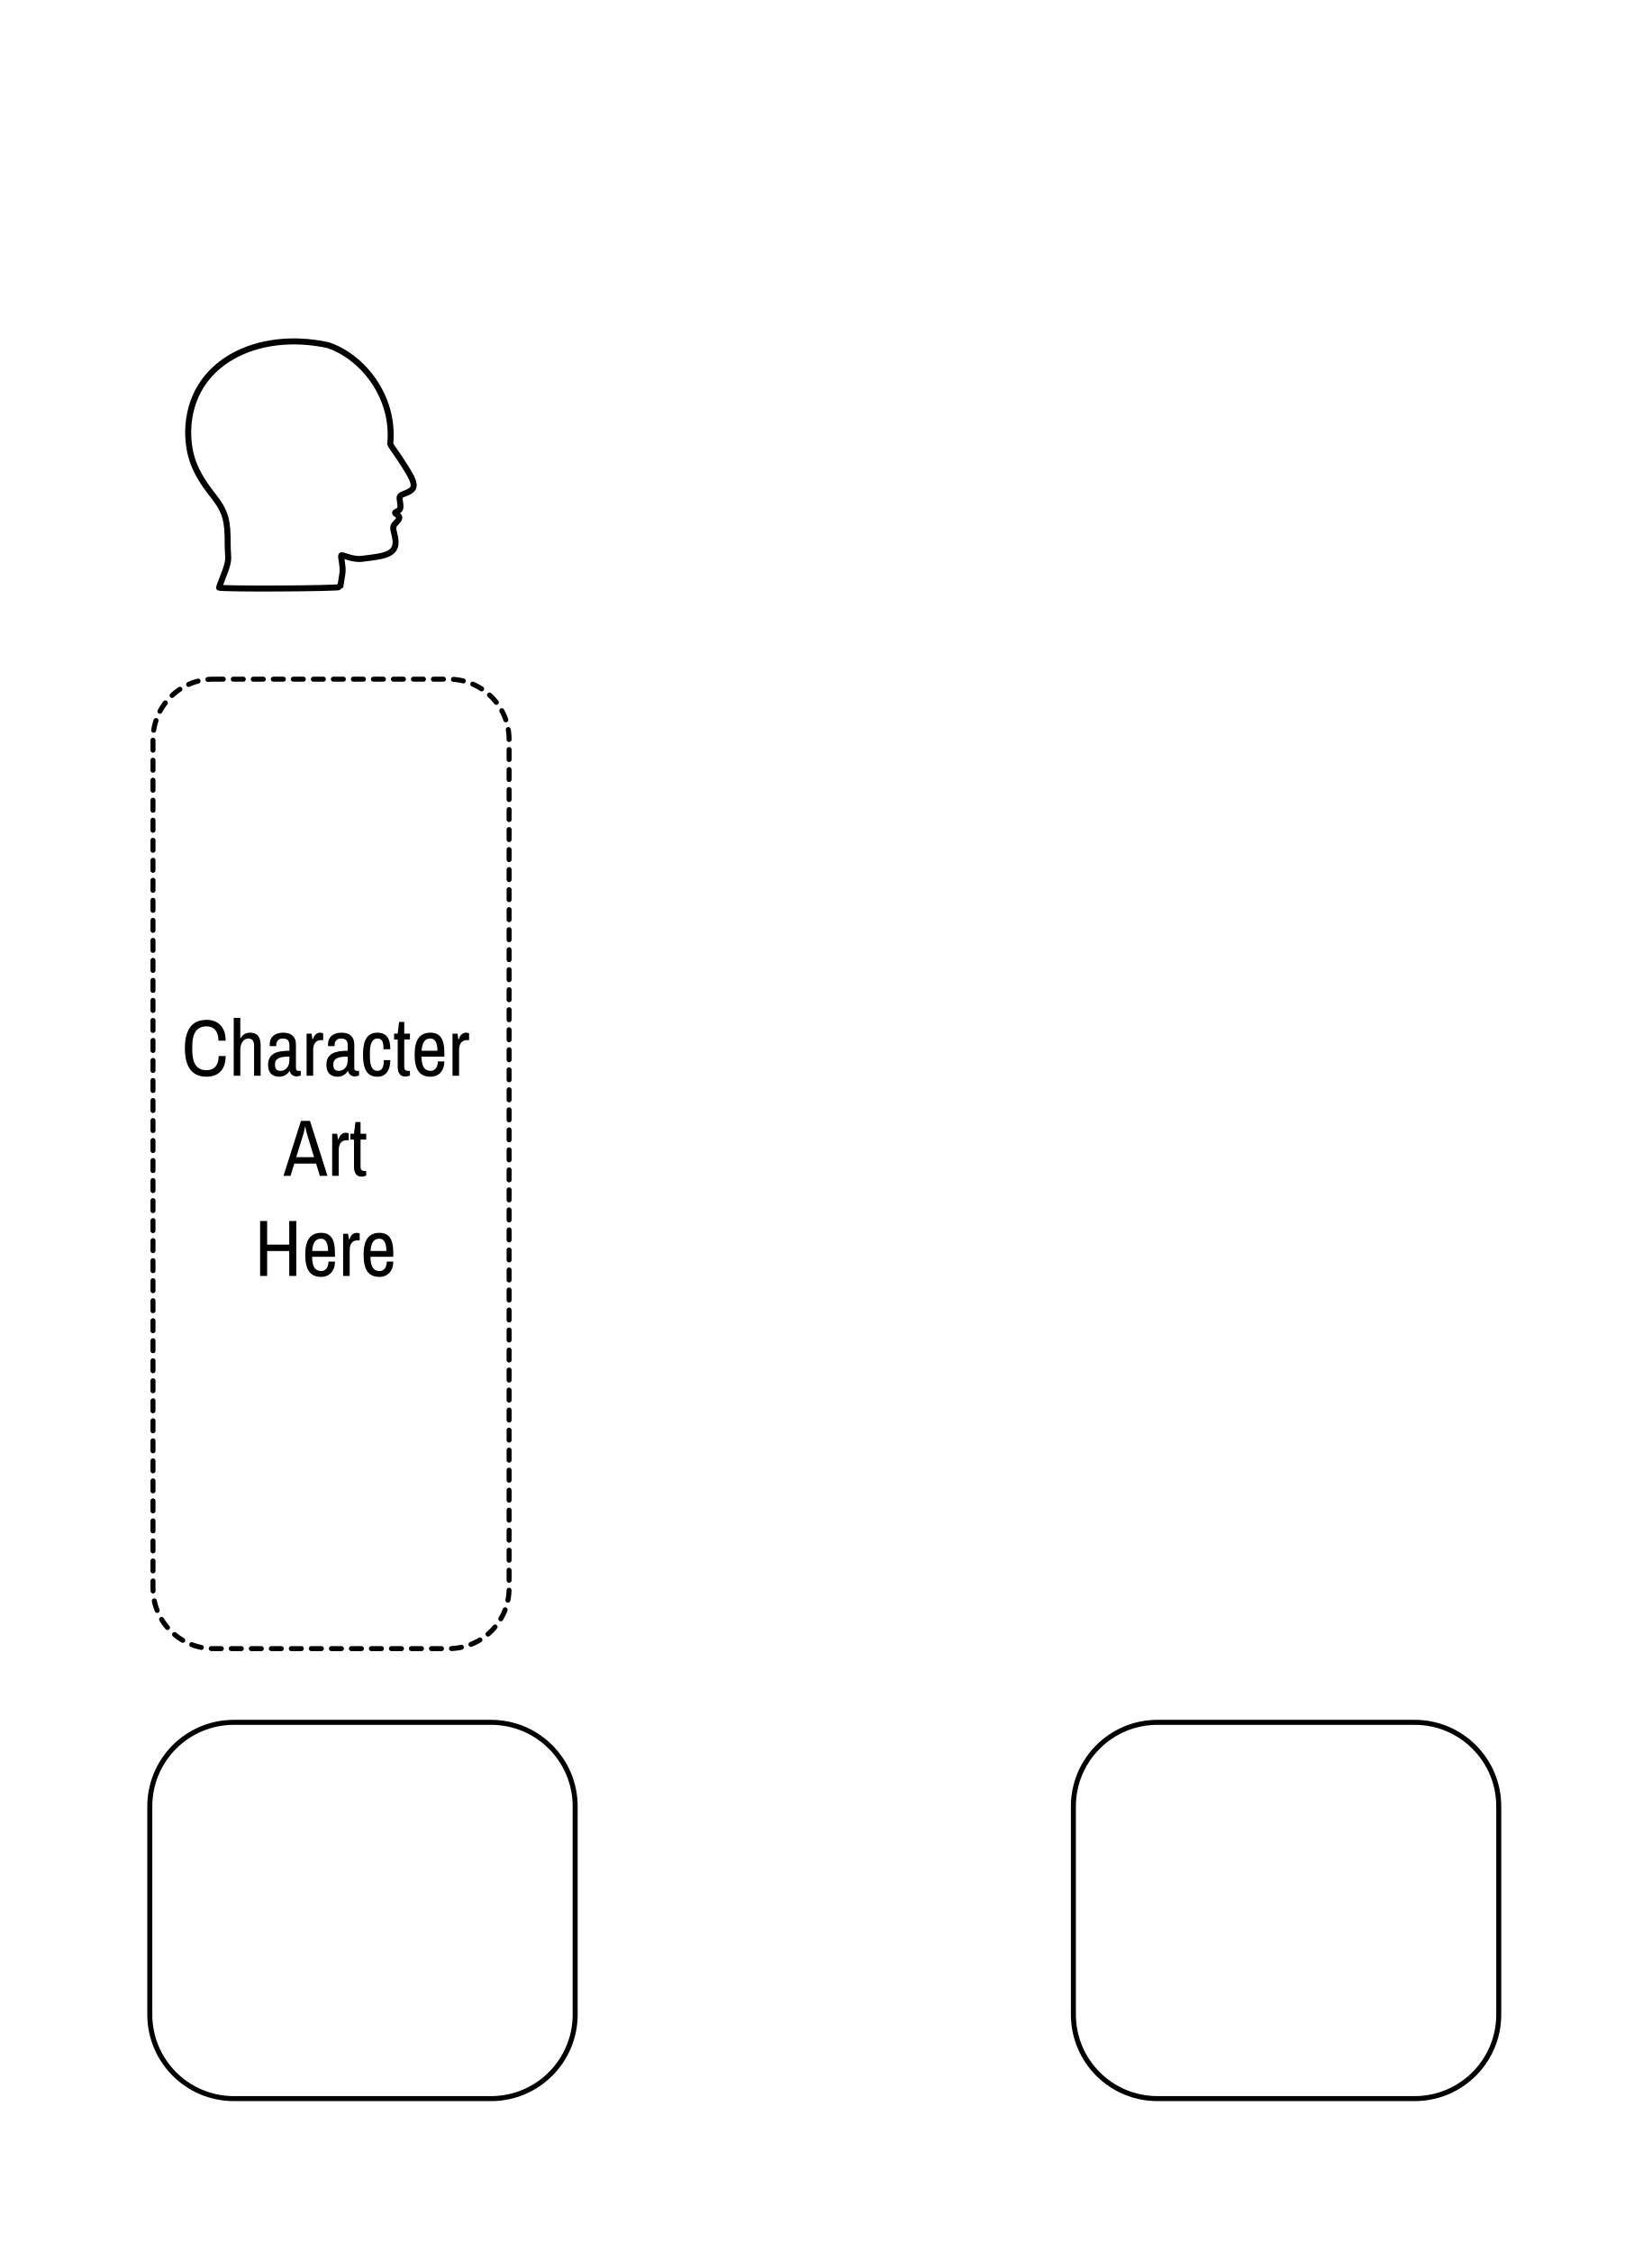
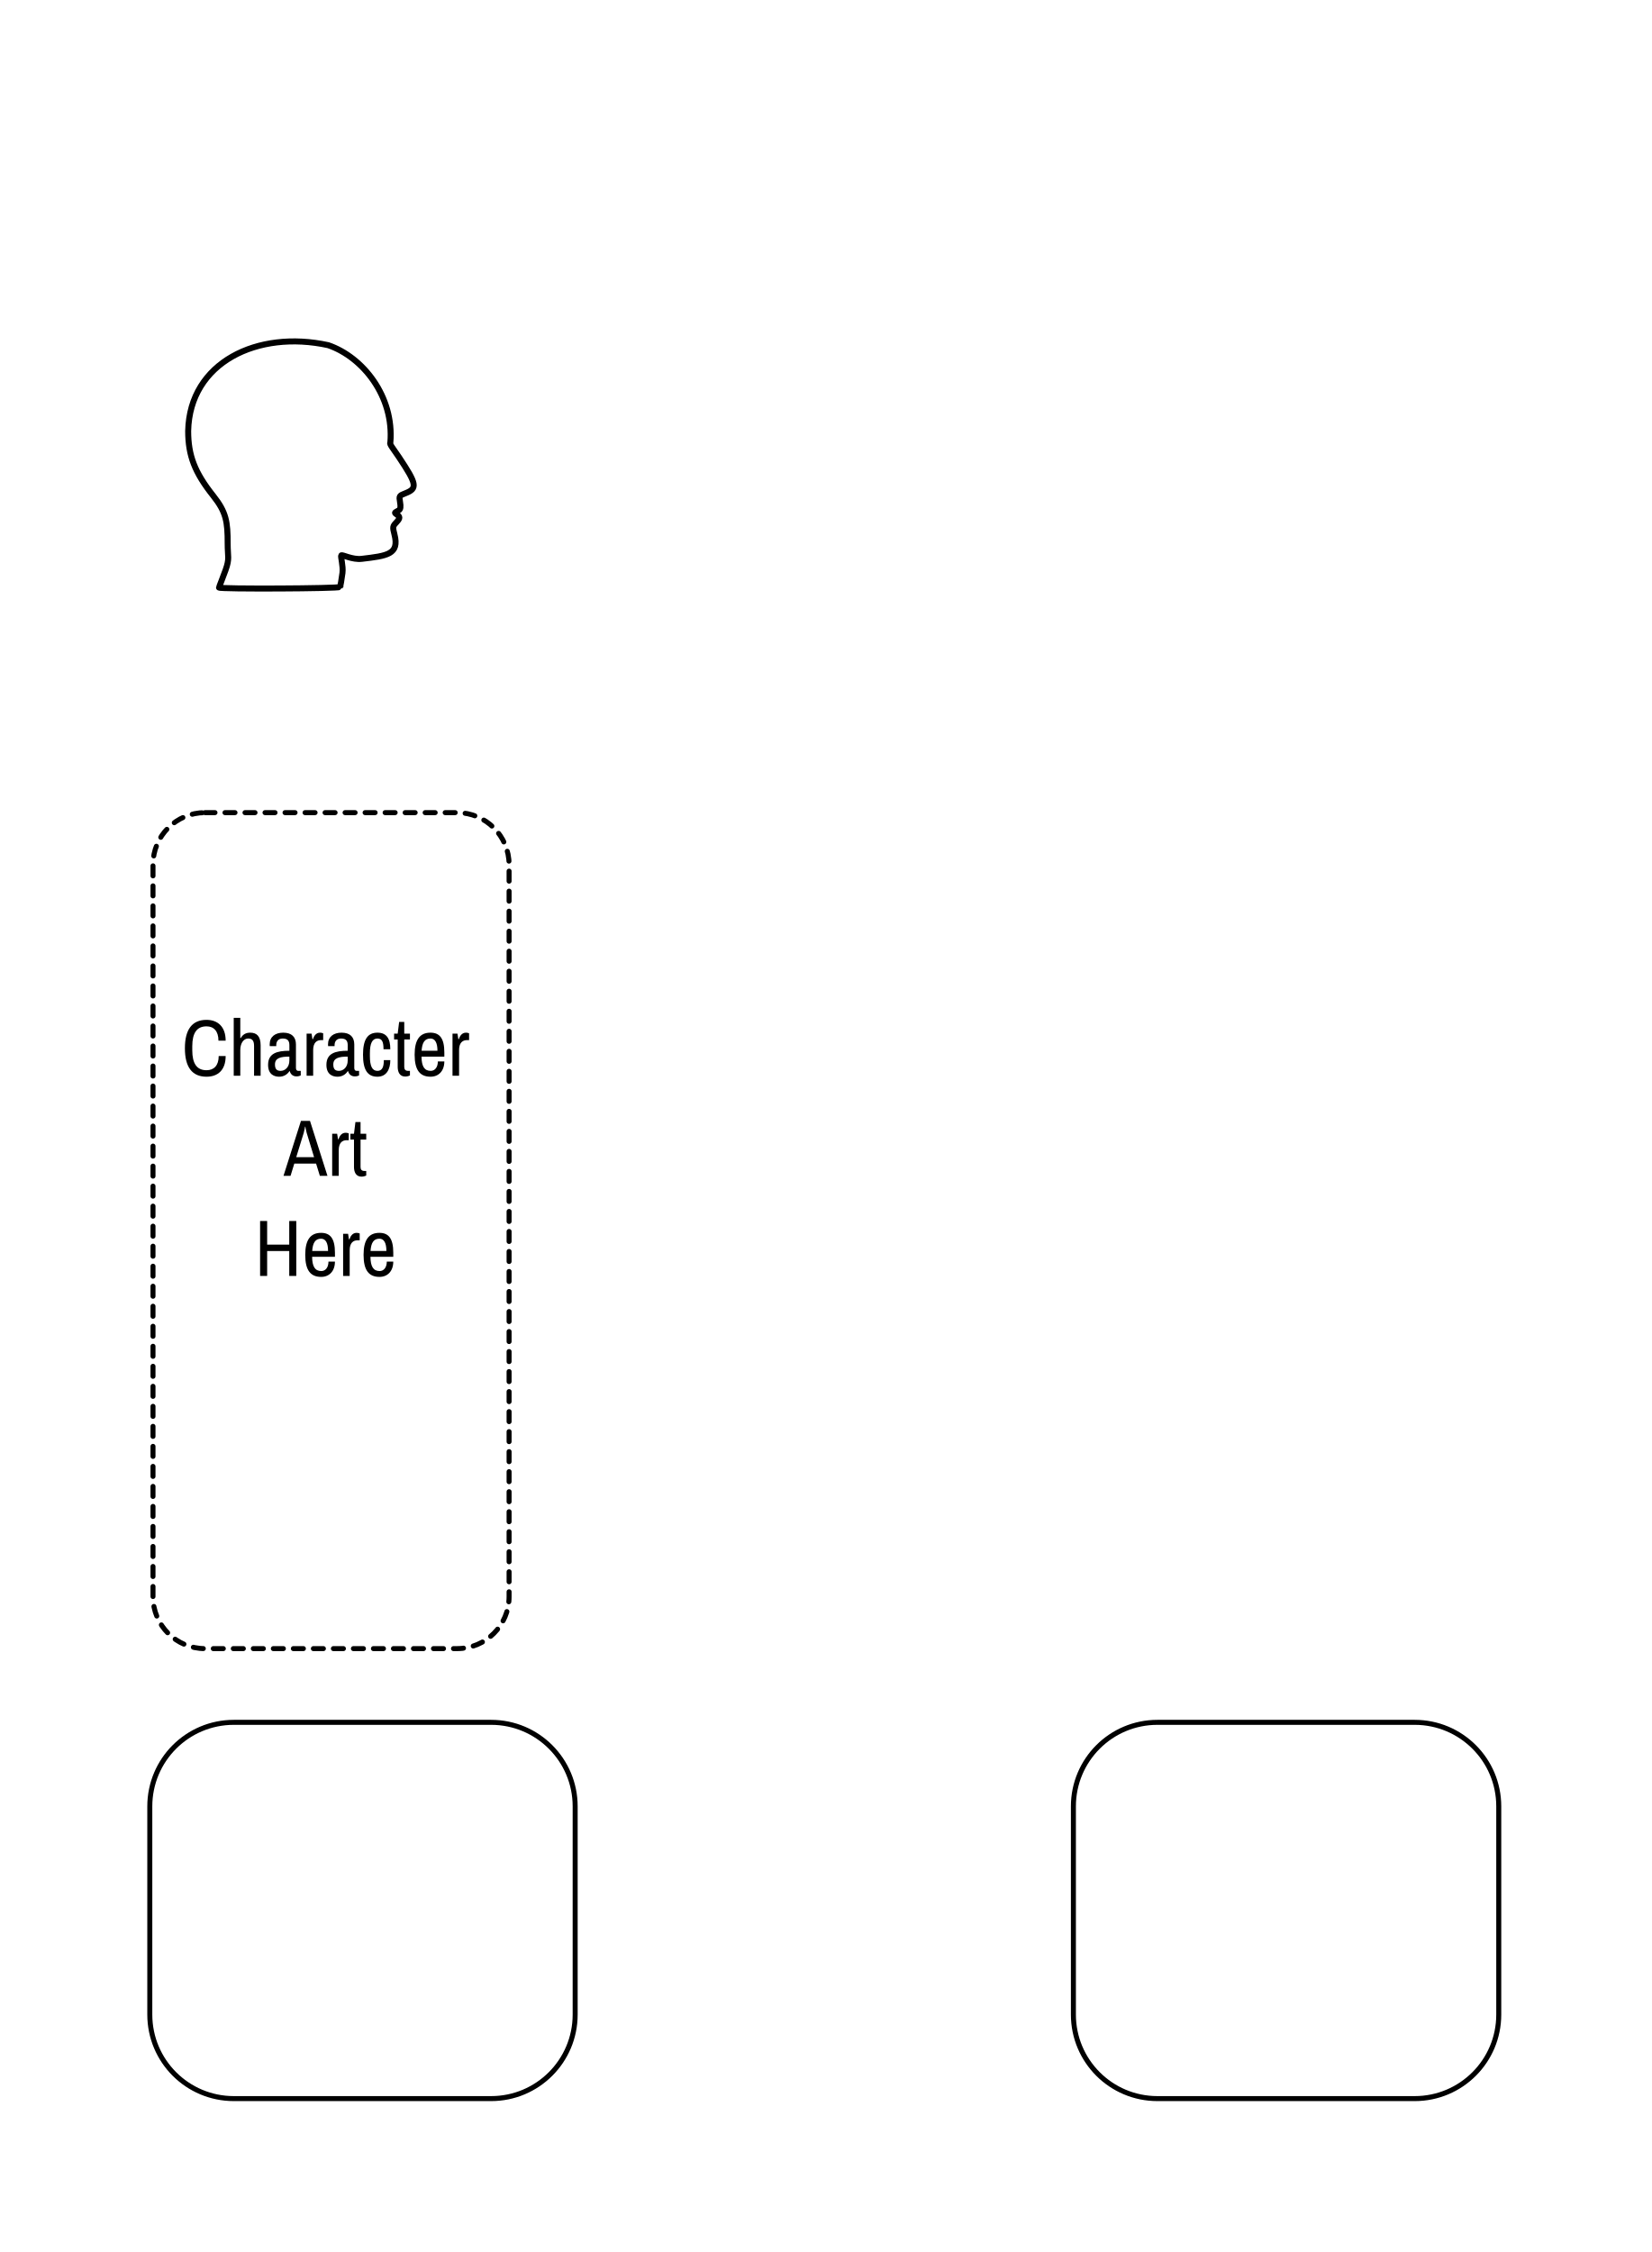
<svg xmlns="http://www.w3.org/2000/svg" width="825" height="1125" viewBox="0 0 825 1125" id="svg4454" version="1.1">
  <defs id="defs4456" />
  <g id="layer1" transform="translate(0,72.63784)">
    <rect ry="41.977" y="787.766" x="536.243" height="187.964" width="212.5" id="rect4424" style="fill:none;stroke:#000000;stroke-width:2.5;stroke-miterlimit:4;stroke-dasharray:none;stroke-dashoffset:0;stroke-opacity:1" />
    <rect style="fill:none;stroke:#000000;stroke-width:2.5;stroke-miterlimit:4;stroke-dasharray:none;stroke-dashoffset:0;stroke-opacity:1" id="rect4775" width="212.5" height="187.964" x="74.835" y="787.766" ry="41.977" />
-     <rect style="fill:none;fill-opacity:1;stroke:#000000;stroke-width:2.5;stroke-linecap:round;stroke-linejoin:round;stroke-miterlimit:4;stroke-dasharray:5, 5;stroke-dashoffset:0;stroke-opacity:1" id="rect4823" width="177.899" height="484.286" x="76.429" y="266.648" ry="30.113" />
+     <rect style="fill:none;fill-opacity:1;stroke:#000000;stroke-width:2.5;stroke-linecap:round;stroke-linejoin:round;stroke-miterlimit:4;stroke-dasharray:5, 5;stroke-dashoffset:0;stroke-opacity:1" id="rect4823" width="177.899" height="417.616" x="76.429" y="333.318" ry="25.968" />
    <g transform="translate(-37.7108,11.85093)" style="font-style:normal;font-weight:normal;font-size:40px;line-height:125%;font-family:sans-serif;text-align:center;letter-spacing:0px;word-spacing:0px;text-anchor:middle;fill:#000000;fill-opacity:1;stroke:none;stroke-width:1px;stroke-linecap:butt;stroke-linejoin:miter;stroke-opacity:1" id="flowRoot4825">
      <path d="m 140.884,424.989 c -7.12,0 -10.8,4.68 -10.8,14.2 0,9.52 3.68,14.2 10.8,14.2 5.6,0 9.56,-3.24 9.56,-10.32 l -3.48,0 c 0,4.76 -2.4,7.08 -6.08,7.08 -4.8,0 -7.12,-3.28 -7.12,-9.96 l 0,-2 c 0,-6.68 2.32,-9.96 7.12,-9.96 3.6,0 5.96,2.36 5.96,7.16 l 3.6,0 c 0,-7 -3.96,-10.4 -9.56,-10.4 z" style="font-style:normal;font-variant:normal;font-weight:normal;font-stretch:normal;font-family:'Archivo Narrow';-inkscape-font-specification:'Archivo Narrow';text-align:center;text-anchor:middle" id="path4838" />
      <path d="m 157.756,423.989 -3.28,0 0,28.92 3.28,0 0,-12.84 c 0,-3.64 1.84,-5.76 3.92,-5.76 1.76,0 2.96,0.76 2.96,3.68 l 0,14.92 3.28,0 0,-15.16 c 0,-4.68 -2.04,-6.36 -5.2,-6.36 -2.08,0 -3.64,0.8 -4.72,2.68 l -0.24,0 0,-10.08 z" style="font-style:normal;font-variant:normal;font-weight:normal;font-stretch:normal;font-family:'Archivo Narrow';-inkscape-font-specification:'Archivo Narrow';text-align:center;text-anchor:middle" id="path4840" />
      <path d="m 179.199,431.389 c -3.96,0 -6.76,2 -6.76,5.84 0,0.36 0,0.64 0.04,0.88 l 3.24,0 0,-0.48 c 0,-1.6 0.76,-3.32 3.24,-3.32 2.68,0 3.32,1.4 3.32,3.4 l 0,2.72 c -6.12,0 -10.64,1.24 -10.64,7.04 0,5.08 3.44,5.92 5.52,5.92 2.2,0 4.04,-1.04 5.12,-2.76 l 0.2,0 c 0.4,1.56 1.6,2.6 3.32,2.6 1.04,0 1.8,-0.28 2.16,-0.48 l 0,-2.28 -1.28,0 c -0.56,0 -1.12,-0.4 -1.12,-1.4 l 0,-11.8 c 0,-3.72 -2.12,-5.88 -6.36,-5.88 z m 3.08,13.88 c 0,3.48 -2.28,5.2 -4.36,5.2 -1.84,0 -2.84,-0.8 -2.84,-3.2 0,-3.28 2.92,-3.92 7.2,-3.92 l 0,1.92 z" style="font-style:normal;font-variant:normal;font-weight:normal;font-stretch:normal;font-family:'Archivo Narrow';-inkscape-font-specification:'Archivo Narrow';text-align:center;text-anchor:middle" id="path4842" />
      <path d="m 197.602,431.389 c -2,0 -3.04,1.64 -3.56,3.24 l -0.24,0 -0.44,-2.76 -2.48,0 0,21.04 3.28,0 0,-12.84 c 0,-3.72 1.84,-4.96 3.92,-4.96 l 1.08,0 0,-3.4 c 0,0 -0.68,-0.32 -1.56,-0.32 z" style="font-style:normal;font-variant:normal;font-weight:normal;font-stretch:normal;font-family:'Archivo Narrow';-inkscape-font-specification:'Archivo Narrow';text-align:center;text-anchor:middle" id="path4844" />
      <path d="m 208.34,431.389 c -3.96,0 -6.76,2 -6.76,5.84 0,0.36 0,0.64 0.04,0.88 l 3.24,0 0,-0.48 c 0,-1.6 0.76,-3.32 3.24,-3.32 2.68,0 3.32,1.4 3.32,3.4 l 0,2.72 c -6.12,0 -10.64,1.24 -10.64,7.04 0,5.08 3.44,5.92 5.52,5.92 2.2,0 4.04,-1.04 5.12,-2.76 l 0.2,0 c 0.4,1.56 1.6,2.6 3.32,2.6 1.04,0 1.8,-0.28 2.16,-0.48 l 0,-2.28 -1.28,0 c -0.56,0 -1.12,-0.4 -1.12,-1.4 l 0,-11.8 c 0,-3.72 -2.12,-5.88 -6.36,-5.88 z m 3.08,13.88 c 0,3.48 -2.28,5.2 -4.36,5.2 -1.84,0 -2.84,-0.8 -2.84,-3.2 0,-3.28 2.92,-3.92 7.2,-3.92 l 0,1.92 z" style="font-style:normal;font-variant:normal;font-weight:normal;font-stretch:normal;font-family:'Archivo Narrow';-inkscape-font-specification:'Archivo Narrow';text-align:center;text-anchor:middle" id="path4846" />
      <path d="m 226.263,431.389 c -4.92,0 -7.2,3.44 -7.2,11 0,7.56 2.24,11 7.2,11 4.64,0 6.44,-3.88 6.44,-8.28 l -3.24,0 c 0,3.48 -0.84,5.36 -3.2,5.36 -2.64,0 -3.76,-2.48 -3.76,-7.32 l 0,-1.52 c 0,-4.84 1.16,-7.32 3.76,-7.32 2.36,0 3.04,1.72 3.04,5.36 l 3.4,0 c 0,-5.36 -1.88,-8.28 -6.44,-8.28 z" style="font-style:normal;font-variant:normal;font-weight:normal;font-stretch:normal;font-family:'Archivo Narrow';-inkscape-font-specification:'Archivo Narrow';text-align:center;text-anchor:middle" id="path4848" />
      <path d="m 239.669,426.029 -2.56,0 -0.72,5.84 -1.8,0 0,2.92 1.8,0 0,13.68 c 0,2.4 0.88,4.84 3.76,4.84 0.8,0 1.8,-0.24 2.36,-0.56 l 0,-2.28 -0.96,0 c -1.24,0 -1.88,-0.68 -1.88,-1.92 l 0,-13.76 2.84,0 0,-2.92 -2.84,0 0,-5.84 z" style="font-style:normal;font-variant:normal;font-weight:normal;font-stretch:normal;font-family:'Archivo Narrow';-inkscape-font-specification:'Archivo Narrow';text-align:center;text-anchor:middle" id="path4850" />
      <path d="m 252.77,431.389 c -5.28,0 -7.92,3.44 -7.92,11 0,7.8 2.72,11 7.96,11 4.08,0 6.88,-2.92 6.88,-7.64 l -3.24,0 c 0,2.92 -1.48,4.72 -3.56,4.72 -3.12,0 -4.56,-2.2 -4.6,-7.12 l 11.4,0 0,-2.08 c 0,-7.04 -2.32,-9.88 -6.92,-9.88 z m 0,2.92 c 2.28,0 3.48,2.12 3.48,6.12 l -7.92,0 c 0.28,-4.04 1.52,-6.12 4.44,-6.12 z" style="font-style:normal;font-variant:normal;font-weight:normal;font-stretch:normal;font-family:'Archivo Narrow';-inkscape-font-specification:'Archivo Narrow';text-align:center;text-anchor:middle" id="path4852" />
      <path d="m 270.493,431.389 c -2,0 -3.04,1.64 -3.56,3.24 l -0.24,0 -0.44,-2.76 -2.48,0 0,21.04 3.28,0 0,-12.84 c 0,-3.72 1.84,-4.96 3.92,-4.96 l 1.08,0 0,-3.4 c 0,0 -0.68,-0.32 -1.56,-0.32 z" style="font-style:normal;font-variant:normal;font-weight:normal;font-stretch:normal;font-family:'Archivo Narrow';-inkscape-font-specification:'Archivo Narrow';text-align:center;text-anchor:middle" id="path4854" />
      <path d="m 197.501,502.909 3.8,0 -8.72,-27.44 -4.52,0 -8.72,27.44 3.52,0 1.88,-6.12 10.88,0 1.88,6.12 z m -8.04,-21.52 c 0.28,-0.88 0.64,-3.04 0.64,-3.04 l 0.16,0 c 0,0 0.36,2.12 0.64,3.04 l 3.72,12.2 -8.92,0 3.76,-12.2 z" style="font-style:normal;font-variant:normal;font-weight:normal;font-stretch:normal;font-family:'Archivo Narrow';-inkscape-font-specification:'Archivo Narrow';text-align:center;text-anchor:middle" id="path4856" />
      <path d="m 210.376,481.389 c -2,0 -3.04,1.64 -3.56,3.24 l -0.24,0 -0.44,-2.76 -2.48,0 0,21.04 3.28,0 0,-12.84 c 0,-3.72 1.84,-4.96 3.92,-4.96 l 1.08,0 0,-3.4 c 0,0 -0.68,-0.32 -1.56,-0.32 z" style="font-style:normal;font-variant:normal;font-weight:normal;font-stretch:normal;font-family:'Archivo Narrow';-inkscape-font-specification:'Archivo Narrow';text-align:center;text-anchor:middle" id="path4858" />
      <path d="m 217.833,476.029 -2.56,0 -0.72,5.84 -1.8,0 0,2.92 1.8,0 0,13.68 c 0,2.4 0.88,4.84 3.76,4.84 0.8,0 1.8,-0.24 2.36,-0.56 l 0,-2.28 -0.96,0 c -1.24,0 -1.88,-0.68 -1.88,-1.92 l 0,-13.76 2.84,0 0,-2.92 -2.84,0 0,-5.84 z" style="font-style:normal;font-variant:normal;font-weight:normal;font-stretch:normal;font-family:'Archivo Narrow';-inkscape-font-specification:'Archivo Narrow';text-align:center;text-anchor:middle" id="path4860" />
      <path d="m 185.73,525.469 -3.52,0 0,11.8 -11.04,0 0,-11.8 -3.52,0 0,27.44 3.52,0 0,-12.44 11.04,0 0,12.44 3.52,0 0,-27.44 z" style="font-style:normal;font-variant:normal;font-weight:normal;font-stretch:normal;font-family:'Archivo Narrow';-inkscape-font-specification:'Archivo Narrow';text-align:center;text-anchor:middle" id="path4862" />
      <path d="m 198.121,531.389 c -5.28,0 -7.92,3.44 -7.92,11 0,7.8 2.72,11 7.96,11 4.08,0 6.88,-2.92 6.88,-7.64 l -3.24,0 c 0,2.92 -1.48,4.72 -3.56,4.72 -3.12,0 -4.56,-2.2 -4.6,-7.12 l 11.4,0 0,-2.08 c 0,-7.04 -2.32,-9.88 -6.92,-9.88 z m 0,2.92 c 2.28,0 3.48,2.12 3.48,6.12 l -7.92,0 c 0.28,-4.04 1.52,-6.12 4.44,-6.12 z" style="font-style:normal;font-variant:normal;font-weight:normal;font-stretch:normal;font-family:'Archivo Narrow';-inkscape-font-specification:'Archivo Narrow';text-align:center;text-anchor:middle" id="path4864" />
      <path d="m 215.845,531.389 c -2,0 -3.04,1.64 -3.56,3.24 l -0.24,0 -0.44,-2.76 -2.48,0 0,21.04 3.28,0 0,-12.84 c 0,-3.72 1.84,-4.96 3.92,-4.96 l 1.08,0 0,-3.4 c 0,0 -0.68,-0.32 -1.56,-0.32 z" style="font-style:normal;font-variant:normal;font-weight:normal;font-stretch:normal;font-family:'Archivo Narrow';-inkscape-font-specification:'Archivo Narrow';text-align:center;text-anchor:middle" id="path4866" />
      <path d="m 227.262,531.389 c -5.28,0 -7.92,3.44 -7.92,11 0,7.8 2.72,11 7.96,11 4.08,0 6.88,-2.92 6.88,-7.64 l -3.24,0 c 0,2.92 -1.48,4.72 -3.56,4.72 -3.12,0 -4.56,-2.2 -4.6,-7.12 l 11.4,0 0,-2.08 c 0,-7.04 -2.32,-9.88 -6.92,-9.88 z m 0,2.92 c 2.28,0 3.48,2.12 3.48,6.12 l -7.92,0 c 0.28,-4.04 1.52,-6.12 4.44,-6.12 z" style="font-style:normal;font-variant:normal;font-weight:normal;font-stretch:normal;font-family:'Archivo Narrow';-inkscape-font-specification:'Archivo Narrow';text-align:center;text-anchor:middle" id="path4868" />
    </g>
    <path style="fill:none;fill-opacity:1;stroke:#000000;stroke-opacity:1;stroke-width:3;stroke-miterlimit:4;stroke-dasharray:none" d="m 169.824,220.594 c 0.256,-0.415 0.826,-3.592 1.266,-7.059 0.44,-3.468 -1.045,-8.277 -0.598,-8.724 0.542,-0.542 5.437,2.292 10.293,1.713 12.585,-1.499 18.833,-2.192 16.286,-12.133 -0.965,-3.766 -0.918,-4.093 0.865,-5.99 1.56,-1.66 2.079,-2.582 0.937,-3.526 -1.891,-1.563 -2.276,-1.063 0.28,-2.539 1.018,-0.588 1.088,-1.849 0.698,-4.161 -0.521,-3.085 -0.471,-3.165 2.809,-4.453 6.008,-2.36 5.594,-4.577 -3.363,-17.991 -2.845,-4.261 -4.942,-6.681 -4.282,-7.257 1.94,-23.129 -13.79,-42.782 -31.041,-48.674 -35.261,-7.706 -69.232,8.529 -69.972,42.851 0,12.267 3.275,20.744 12.503,32.362 6.524,8.213 7.242,12.915 7.234,23.97 -0.005,6.658 1.076,7.223 -1.077,13.233 -1.386,3.869 -3.245,8.405 -3.245,8.664 0,0.809 59.907,0.528 60.409,-0.284 z" id="path4149" />
  </g>
</svg>
